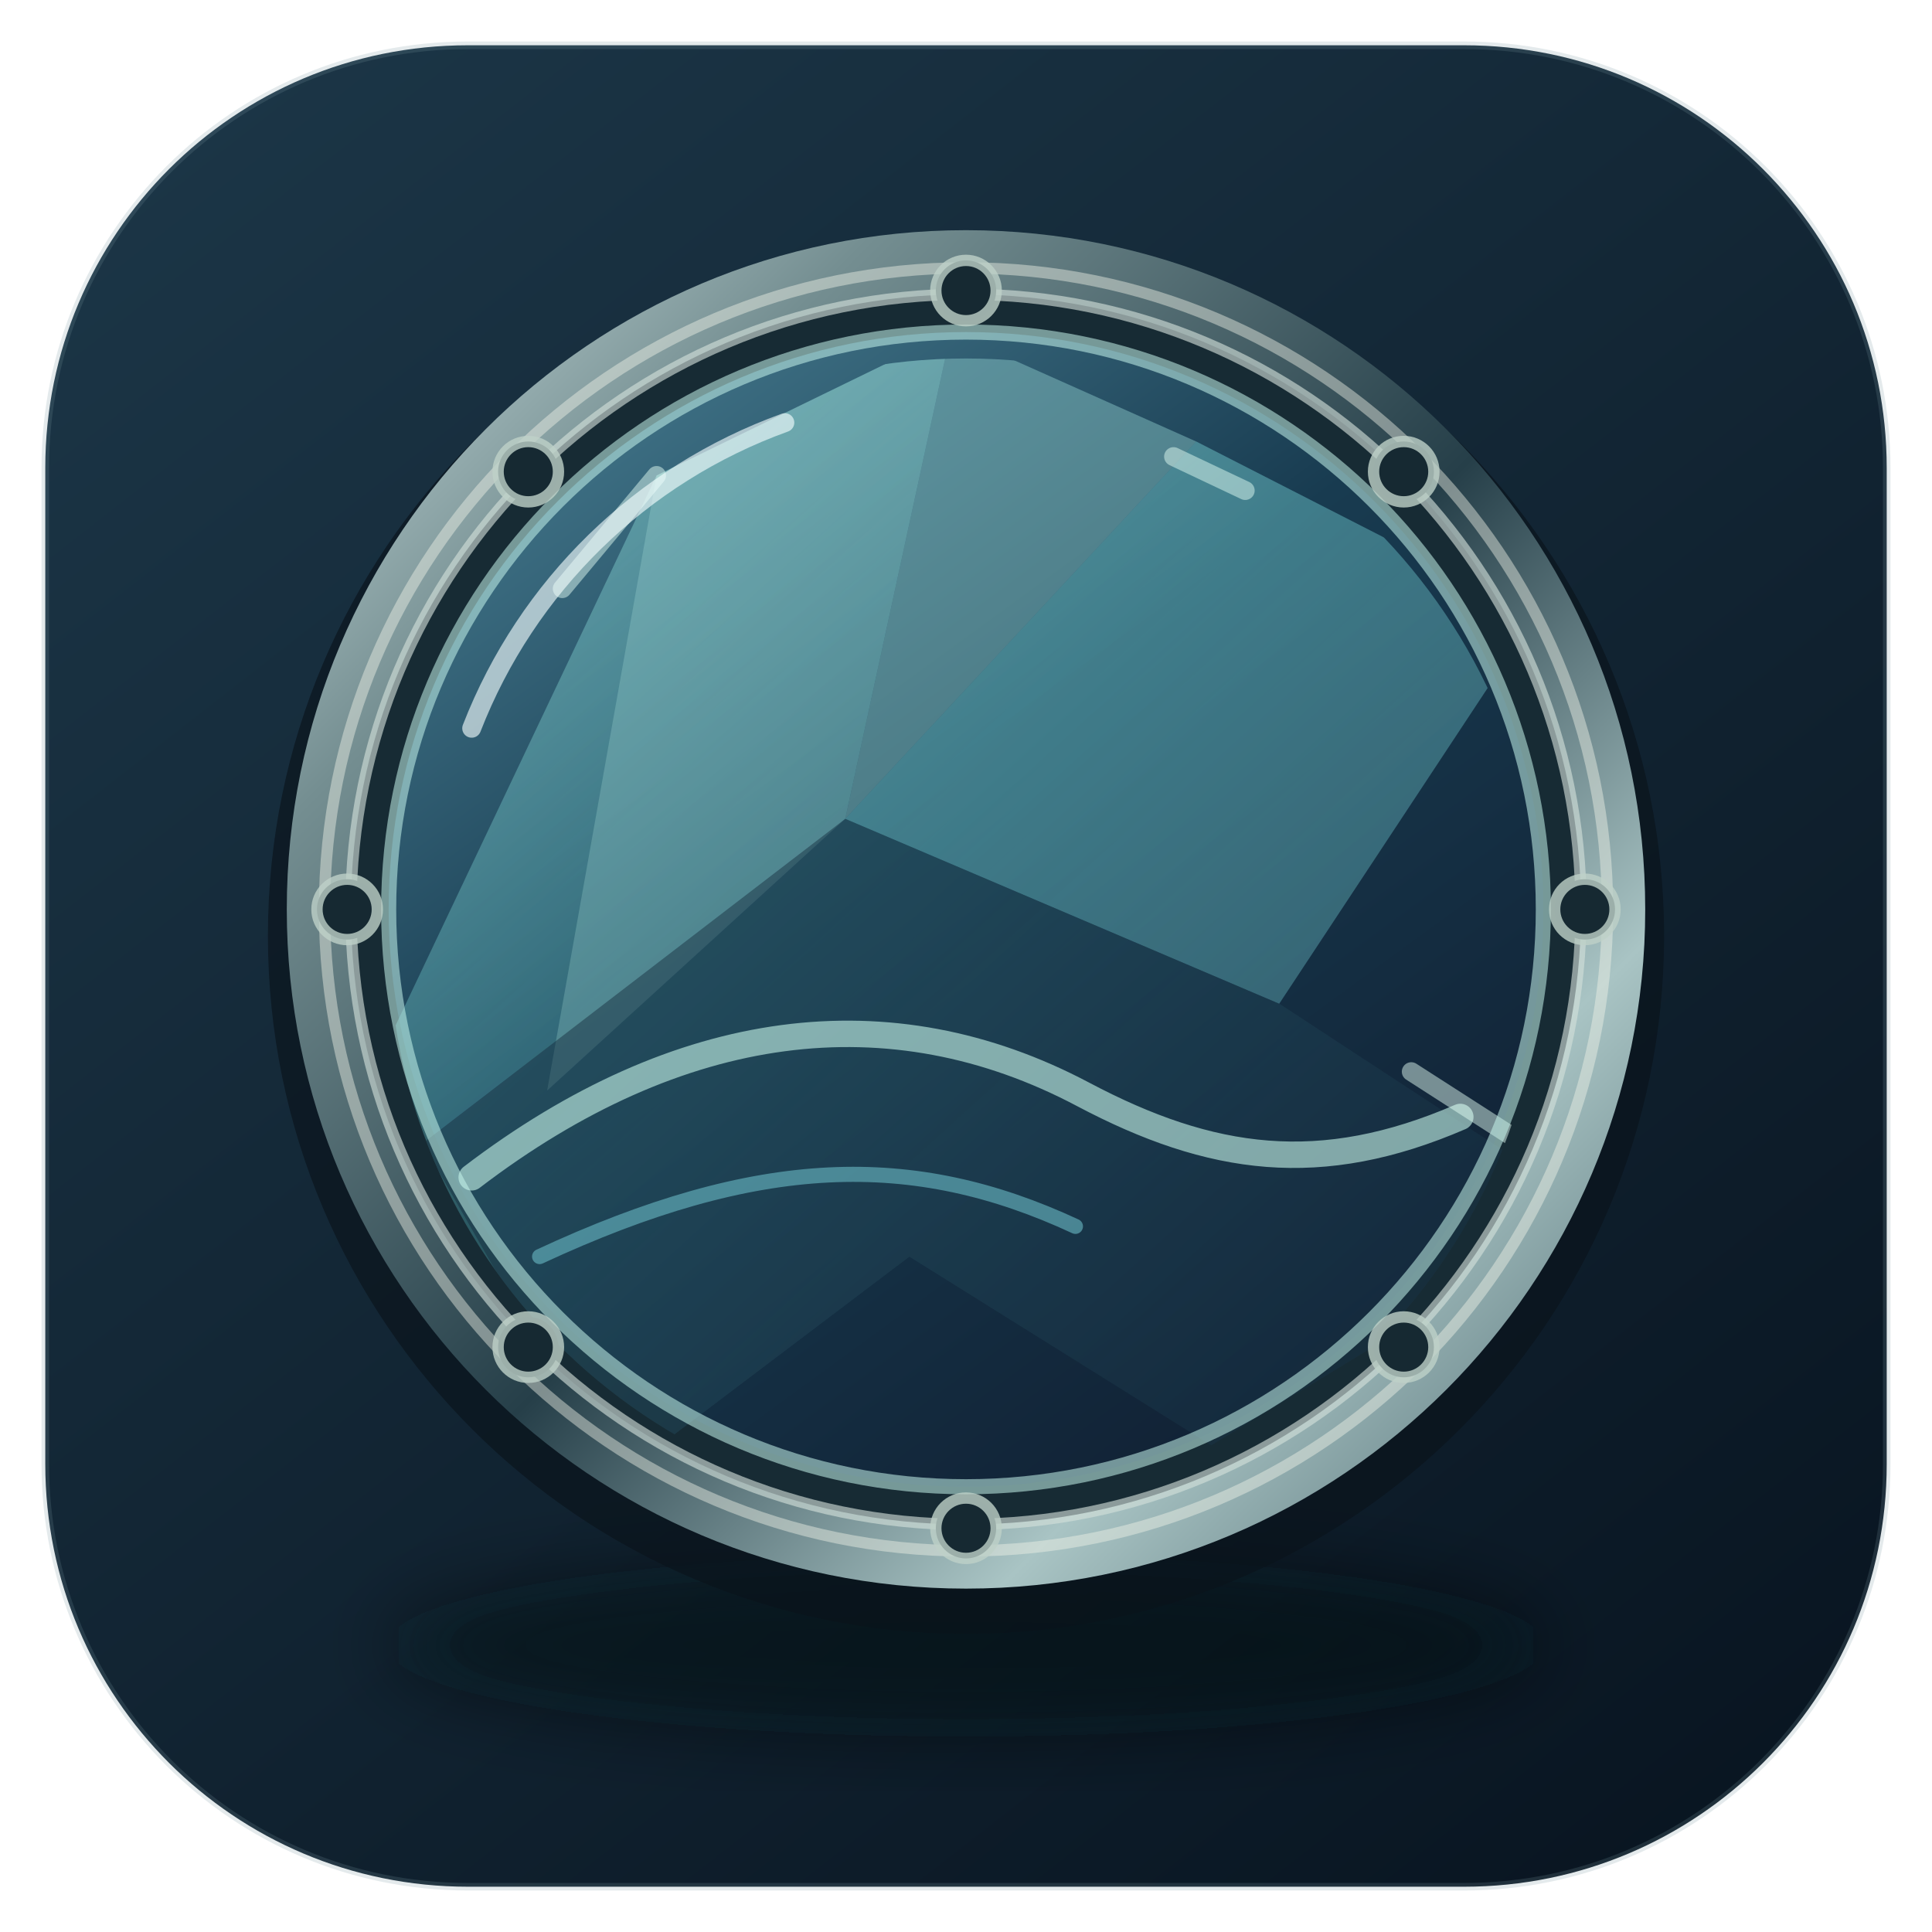
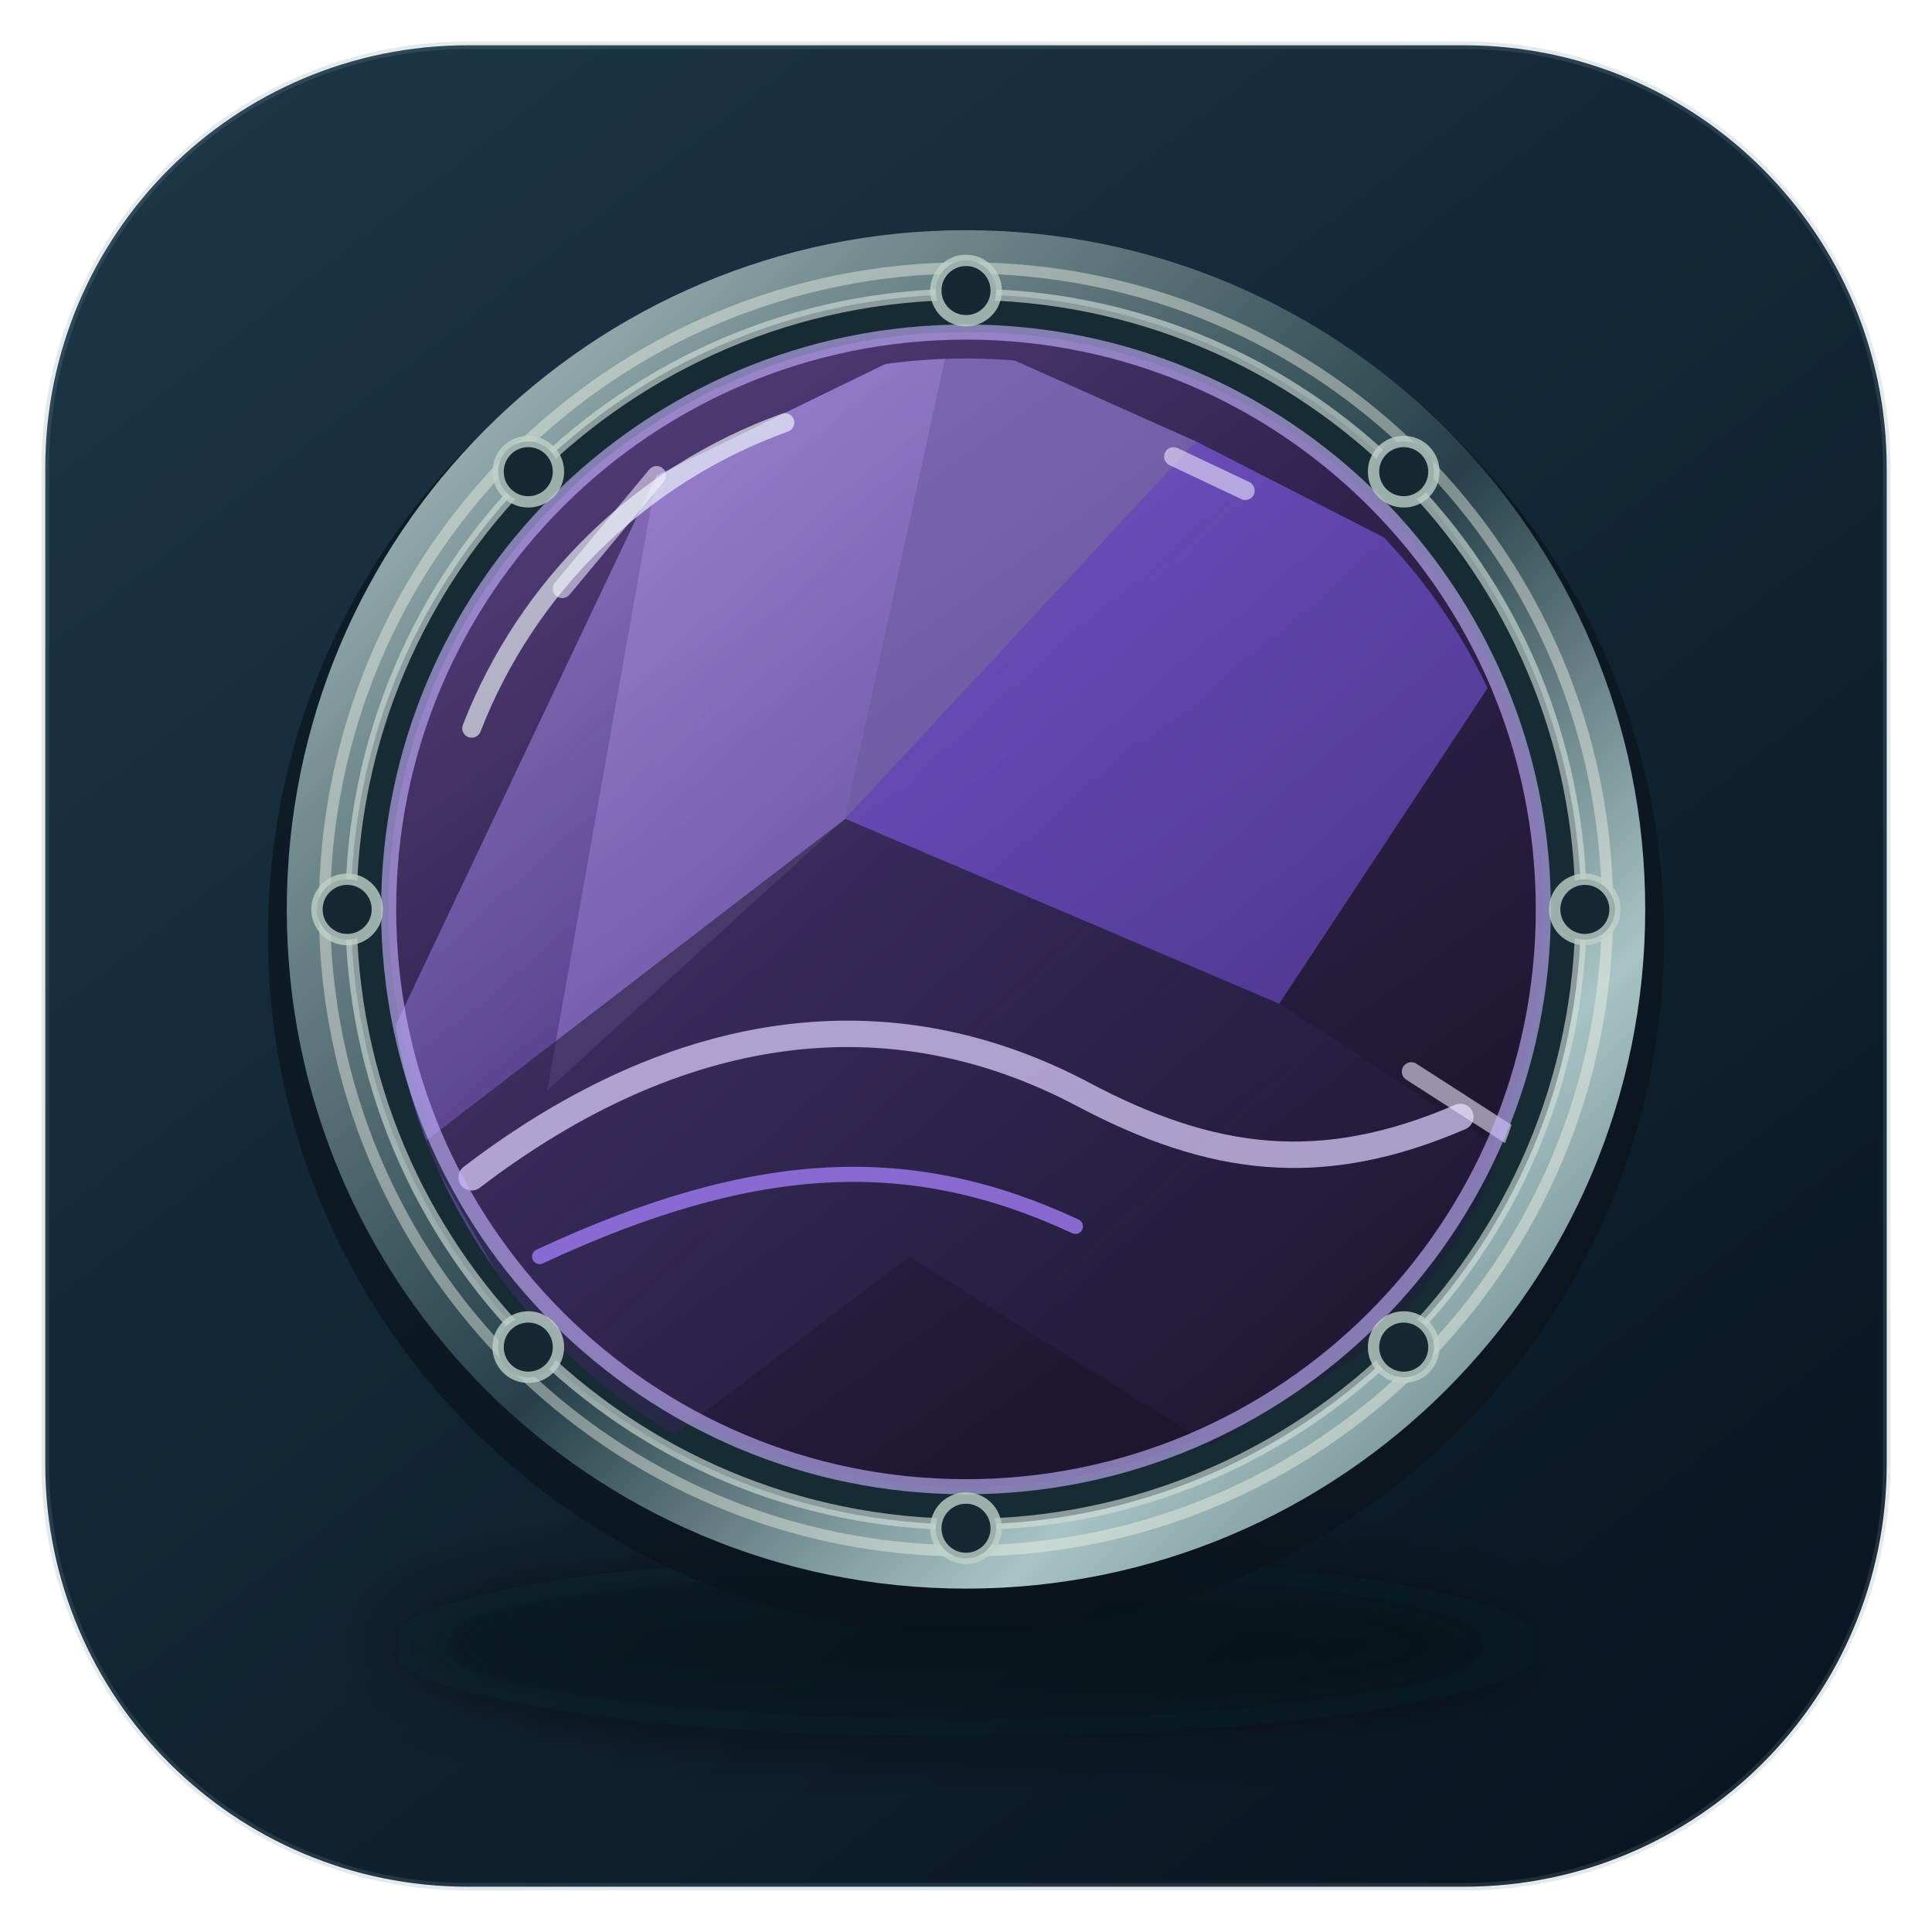
<svg xmlns="http://www.w3.org/2000/svg" width="512" height="512" viewBox="0 0 512 512">
  <defs>
    <linearGradient id="tile" x1=".12" y1="0" x2=".9" y2="1">
      <stop offset="0" stop-color="#1b3546" />
      <stop offset="1" stop-color="#091521" />
    </linearGradient>
    <linearGradient id="metal" x1="0" y1="0" x2="1" y2="1">
      <stop offset="0" stop-color="#d2e5e5" />
      <stop offset=".22" stop-color="#748e91" />
      <stop offset=".52" stop-color="#263f49" />
      <stop offset=".76" stop-color="#a9c4c4" />
      <stop offset="1" stop-color="#435f67" />
    </linearGradient>
    <linearGradient id="glass" x1=".12" y1="0" x2=".85" y2="1">
-       <stop offset="0" stop-color="#477d91" />
-       <stop offset=".42" stop-color="#183b50" />
-       <stop offset="1" stop-color="#101e31" />
+       <stop offset="0" stop-color="#58417f" />
+       <stop offset=".42" stop-color="#30234f" />
+       <stop offset="1" stop-color="#171326" />
    </linearGradient>
    <linearGradient id="facet" x1="0" y1="0" x2="1" y2="1">
-       <stop offset="0" stop-color="#a4e3dc" stop-opacity=".9" />
-       <stop offset=".45" stop-color="#4ca4ae" stop-opacity=".58" />
-       <stop offset="1" stop-color="#2b5c78" stop-opacity=".06" />
+       <stop offset="0" stop-color="#d6c5ff" stop-opacity=".9" />
+       <stop offset=".45" stop-color="#8b68e8" stop-opacity=".62" />
+       <stop offset="1" stop-color="#6045b0" stop-opacity=".08" />
    </linearGradient>
    <clipPath id="window">
      <circle cx="256" cy="248" r="153" />
    </clipPath>
    <filter id="shadow" x="-30%" y="-30%" width="160%" height="160%">
      <feGaussianBlur stdDeviation="10" />
    </filter>
  </defs>
  <rect x="12" y="12" width="488" height="488" rx="112" fill="url(#tile)" />
  <rect x="12" y="12" width="488" height="488" rx="112" fill="none" stroke="#7896a0" stroke-opacity=".2" stroke-width="2" />
  <ellipse cx="256" cy="436" rx="153" ry="24" fill="#000810" opacity=".48" filter="url(#shadow)" />
  <circle cx="256" cy="248" r="185" fill="#09121a" opacity=".65" />
  <circle cx="256" cy="241" r="180" fill="url(#metal)" />
  <circle cx="256" cy="241" r="163" fill="#172b34" stroke="#d4e0d9" stroke-opacity=".62" stroke-width="3" />
  <circle cx="256" cy="241" r="153" fill="url(#glass)" />
  <g clip-path="url(#window)">
    <path d="M90 303 174 126 252 88 224 217 317 117 407 163 339 266 423 321 321 383 241 333 163 392Z" fill="url(#facet)" opacity=".66" />
-     <path d="m174 126 78-38-28 129-79 72Z" fill="#b7eee4" opacity=".23" />
-     <path d="m252 88 65 29-93 100Z" fill="#95d6d5" opacity=".42" />
-     <path d="m224 217 93-100 90 46-68 103Z" fill="#70b9c0" opacity=".3" />
-     <path d="m224 217 115 49 84 55-102 62-80-50-78 59-51-89Z" fill="#122638" opacity=".44" />
-     <path d="M125 312c55-42 111-49 162-22 34 18 63 22 100 6" fill="none" stroke="#c4f2e7" stroke-opacity=".62" stroke-width="7" stroke-linecap="round" />
-     <path d="M143 333c58-27 99-28 142-8" fill="none" stroke="#68b7c2" stroke-opacity=".62" stroke-width="4" stroke-linecap="round" />
-     <path d="m149 156 25-30m137-5 19 9m44 154 28 18" fill="none" stroke="#e3fff4" stroke-opacity=".48" stroke-width="5" stroke-linecap="round" />
+     <path d="m174 126 78-38-28 129-79 72Z" fill="#c5aaff" opacity=".27" />
+     <path d="m252 88 65 29-93 100Z" fill="#b39aff" opacity=".48" />
+     <path d="m224 217 93-100 90 46-68 103Z" fill="#7852ee" opacity=".35" />
+     <path d="m224 217 115 49 84 55-102 62-80-50-78 59-51-89Z" fill="#171326" opacity=".5" />
+     <path d="M125 312c55-42 111-49 162-22 34 18 63 22 100 6" fill="none" stroke="#ded1ff" stroke-opacity=".72" stroke-width="7" stroke-linecap="round" />
+     <path d="M143 333c58-27 99-28 142-8" fill="none" stroke="#a882ff" stroke-opacity=".74" stroke-width="4" stroke-linecap="round" />
+     <path d="m149 156 25-30m137-5 19 9m44 154 28 18" fill="none" stroke="#f0eaff" stroke-opacity=".58" stroke-width="5" stroke-linecap="round" />
  </g>
-   <circle cx="256" cy="241" r="153" fill="none" stroke="#c5f4ea" stroke-opacity=".55" stroke-width="4" />
+   <circle cx="256" cy="241" r="153" fill="none" stroke="#c7b3ff" stroke-opacity=".62" stroke-width="4" />
  <circle cx="256" cy="241" r="170" fill="none" stroke="#f0f4e8" stroke-opacity=".44" stroke-width="3" />
  <g fill="#162932" stroke="#bed0c8" stroke-opacity=".8" stroke-width="3">
    <circle cx="256" cy="77" r="8" />
    <circle cx="372" cy="125" r="8" />
    <circle cx="420" cy="241" r="8" />
    <circle cx="372" cy="357" r="8" />
    <circle cx="256" cy="405" r="8" />
    <circle cx="140" cy="357" r="8" />
    <circle cx="92" cy="241" r="8" />
    <circle cx="140" cy="125" r="8" />
  </g>
  <path d="M125 193A140 140 0 0 1 208 112" fill="none" stroke="#f5ffff" stroke-opacity=".62" stroke-width="5" stroke-linecap="round" />
</svg>
